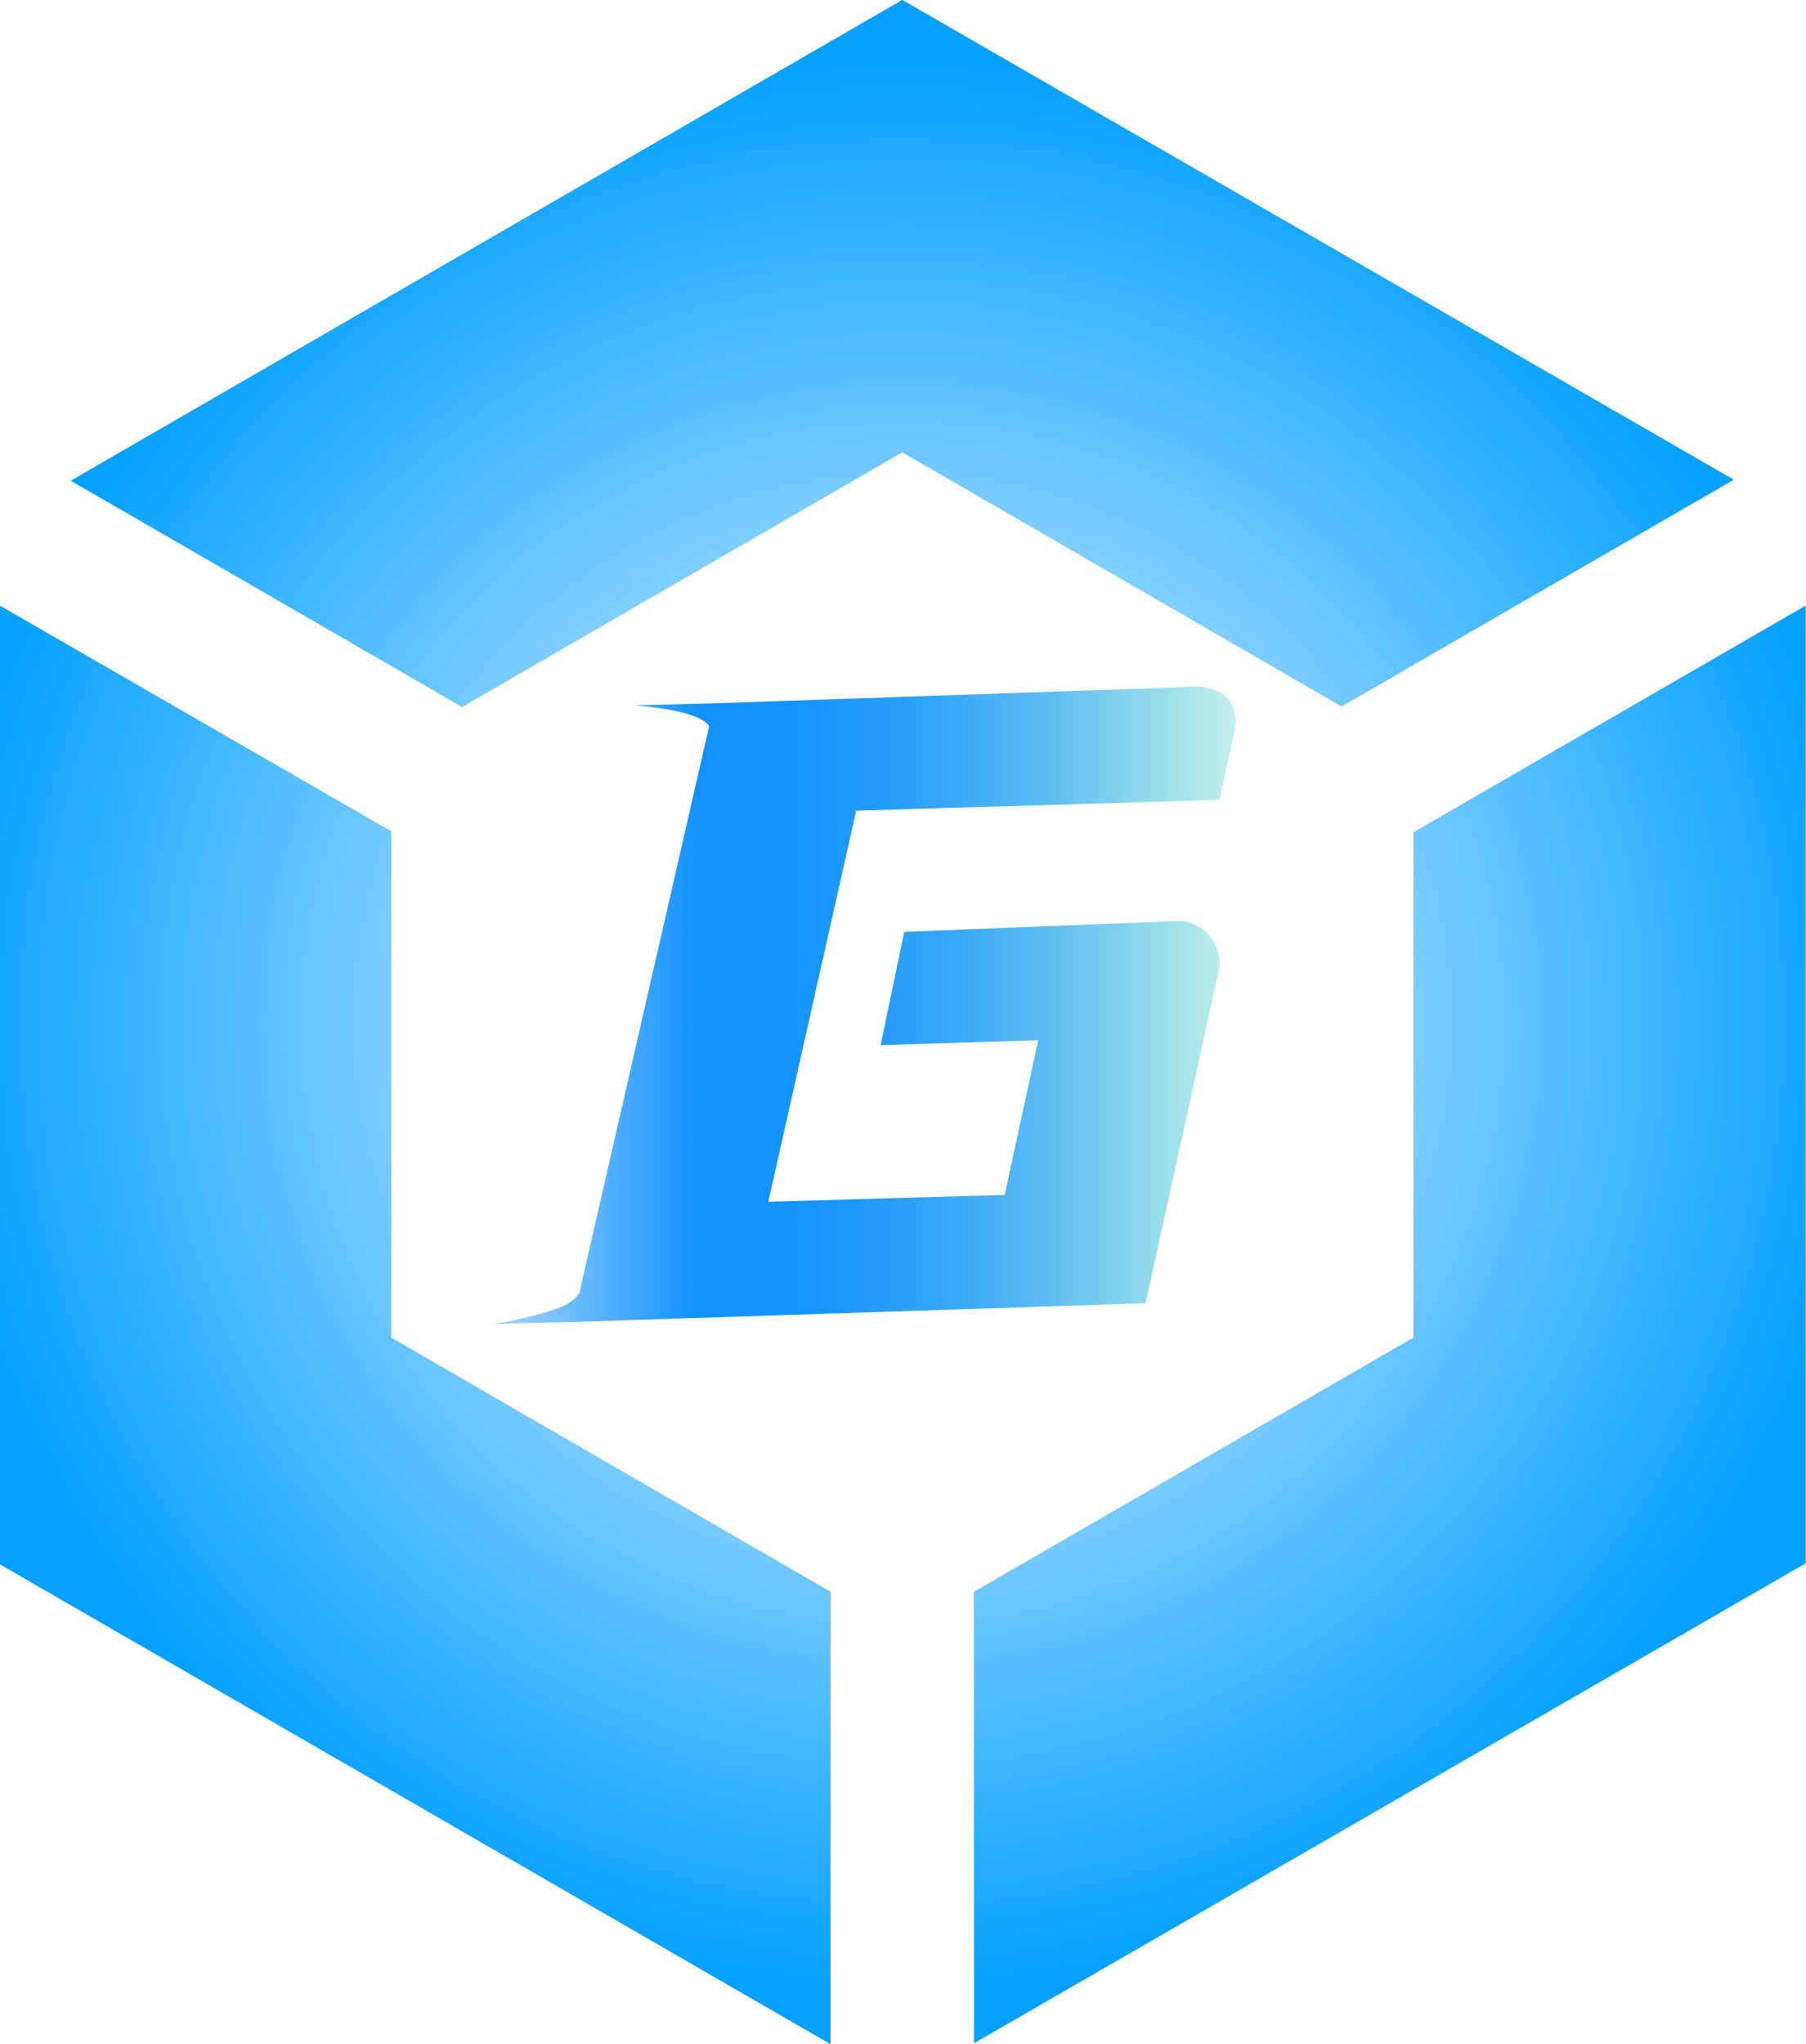
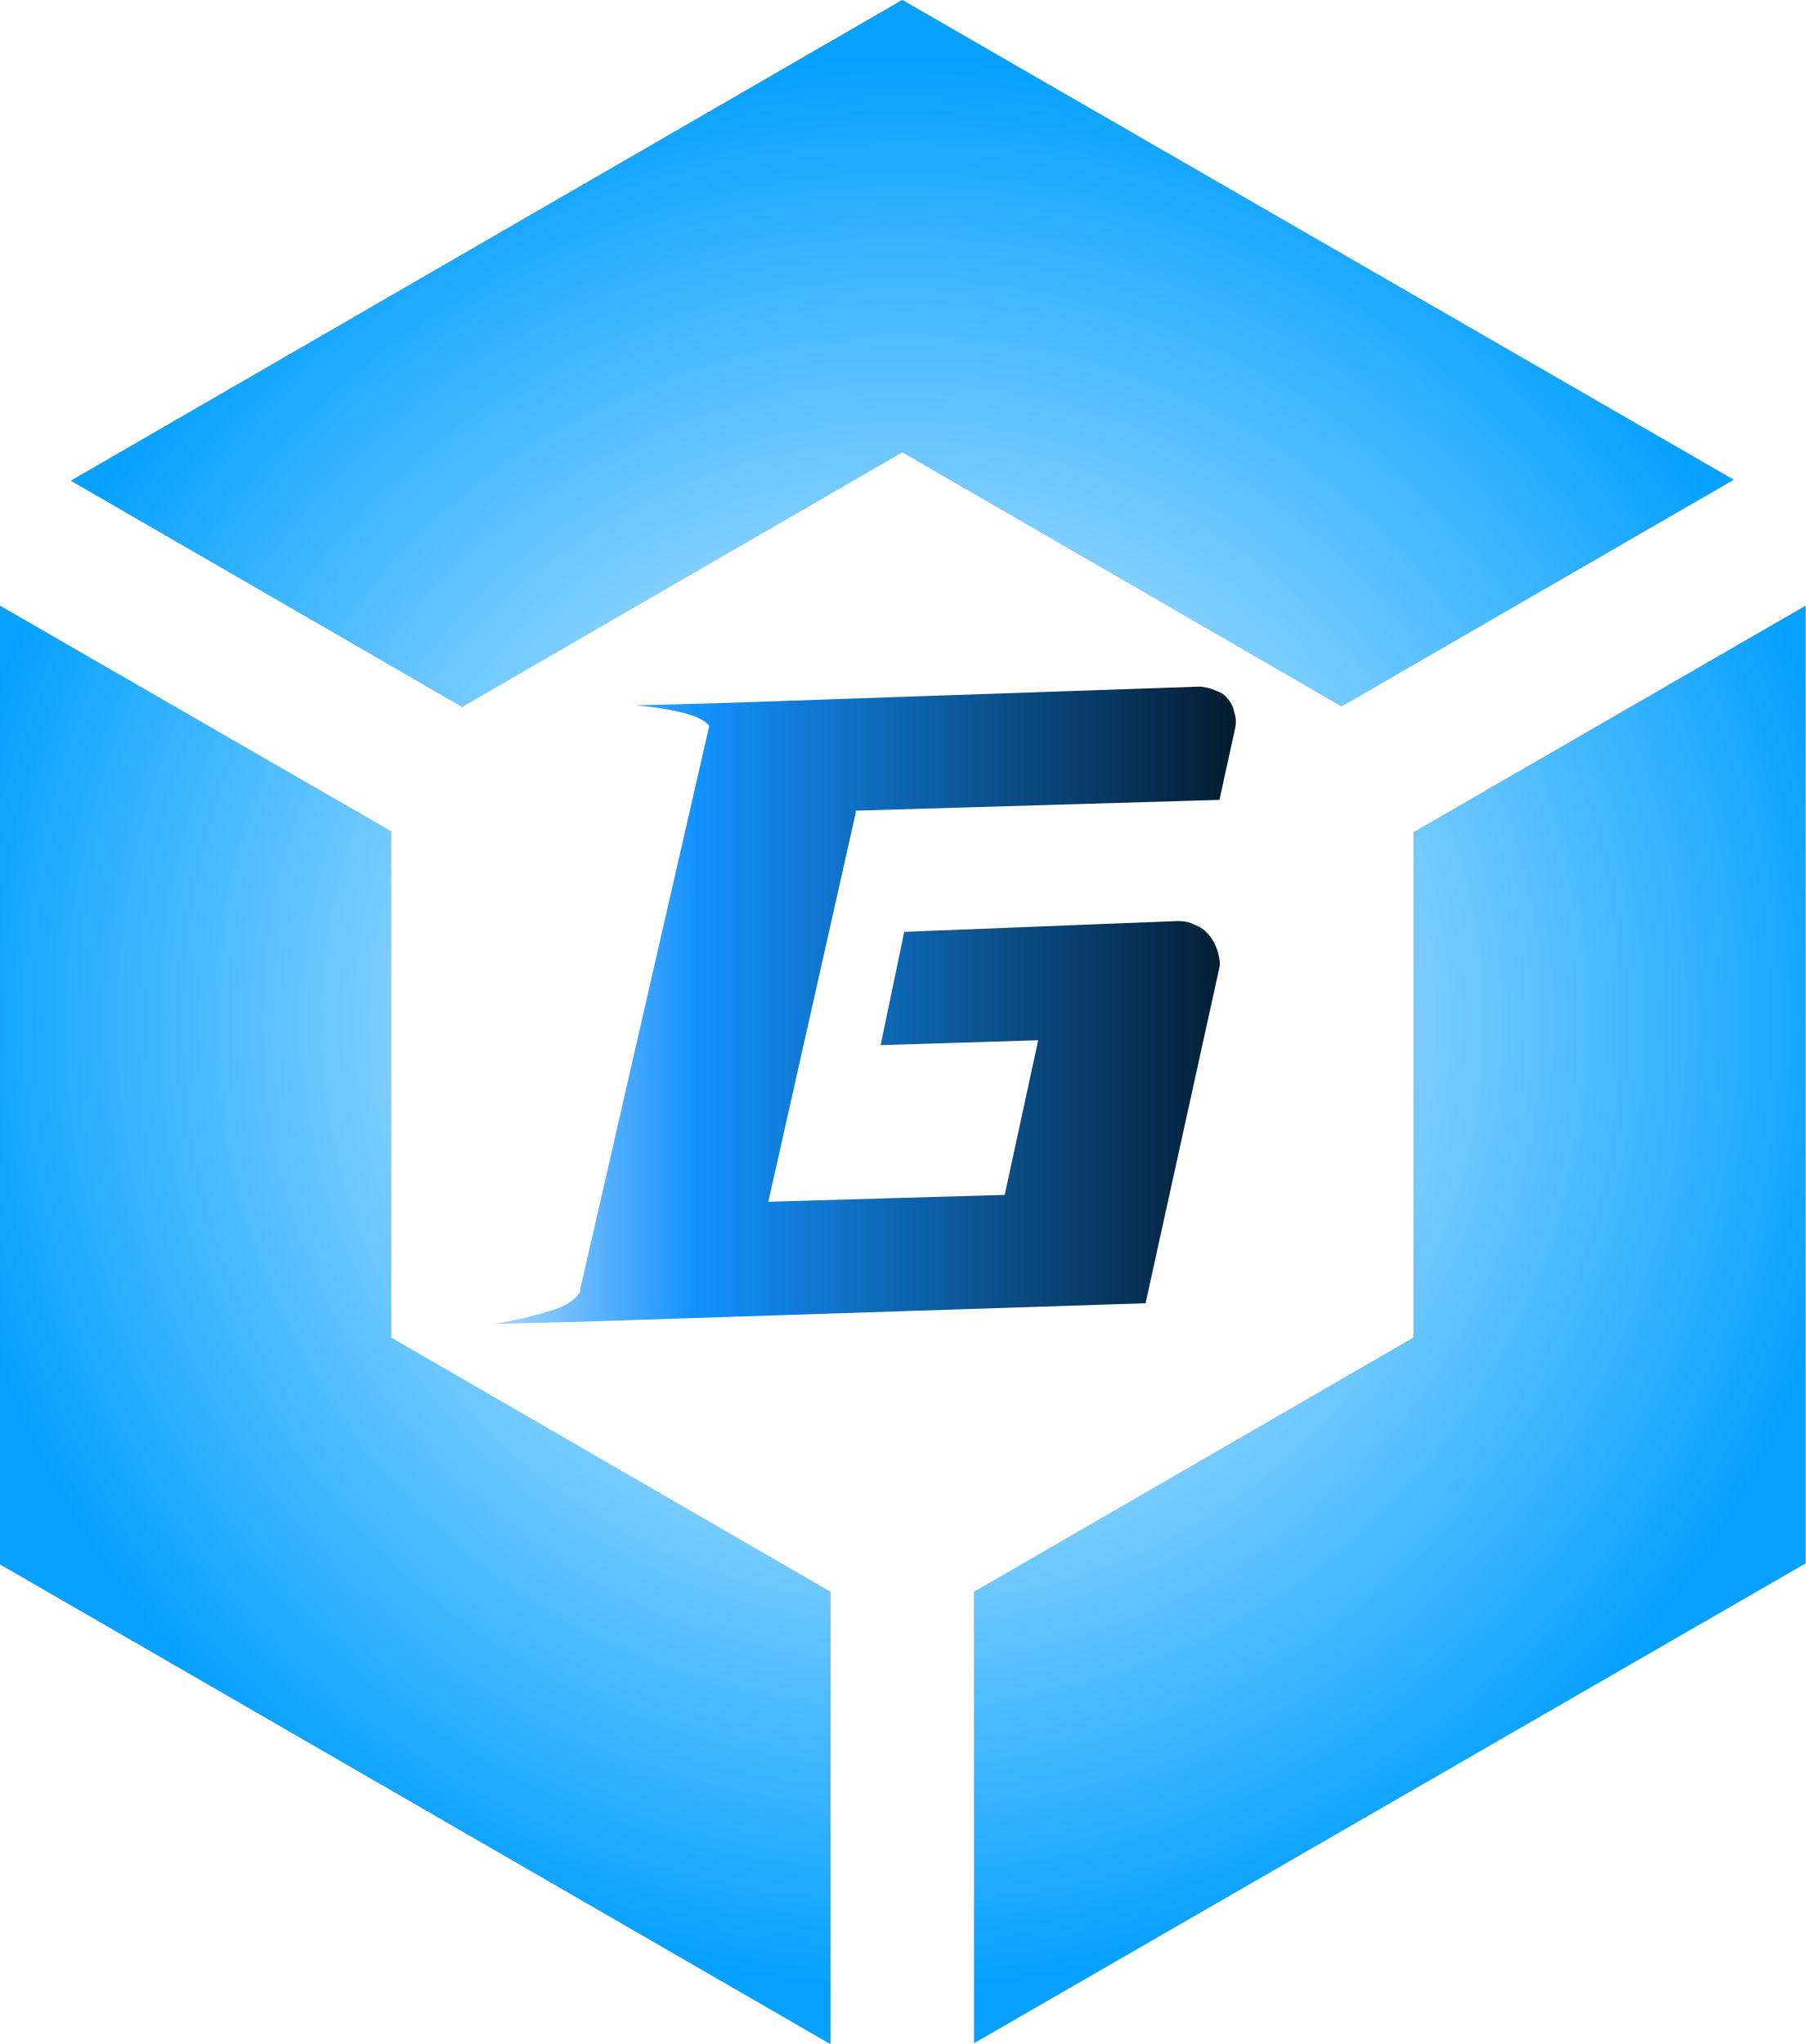
- <svg xmlns="http://www.w3.org/2000/svg" id="_图层_1" viewBox="0 0 18.33 20.75">
+ <svg xmlns="http://www.w3.org/2000/svg" id="_图层_1" data-name="图层_1" viewBox="0 0 18.33 20.75">
  <defs>
    <style>
      .cls-1 {
-         fill: url(#_未命名的渐变_2);
+         fill: url(#_未命名的渐变_1773);
      }

      .cls-2 {
-         fill: url(#_未命名的渐变_3);
+         fill: url(#_未命名的渐变_960);
      }

      .cls-3 {
-         fill: url(#_未命名的渐变);
-       }
- 
-       .cls-4 {
-         fill: url(#_未命名的渐变_132);
-       }
- 
-       .cls-5 {
        fill: #5d9cf9;
      }
    </style>
-     <radialGradient id="_未命名的渐变" data-name="未命名的渐变" cx="9.16" cy="11.62" fx="9.16" fy="11.62" r="9.79" gradientTransform="translate(0 22) scale(1 -1)" gradientUnits="userSpaceOnUse">
+     <radialGradient id="_未命名的渐变_960" data-name="未命名的渐变 960" cx="9.16" cy="10.38" fx="9.16" fy="10.38" r="9.79" gradientUnits="userSpaceOnUse">
      <stop offset="0" stop-color="#fff" />
      <stop offset="1" stop-color="#06a1ff" />
    </radialGradient>
-     <radialGradient id="_未命名的渐变_2" data-name="未命名的渐变 2" cx="9.16" cy="11.62" fx="9.16" fy="11.62" r="9.79" gradientTransform="translate(0 22) scale(1 -1)" gradientUnits="userSpaceOnUse">
-       <stop offset="0" stop-color="#fff" />
-       <stop offset="1" stop-color="#06a1ff" />
-     </radialGradient>
-     <radialGradient id="_未命名的渐变_3" data-name="未命名的渐变 3" cx="9.16" cy="11.62" fx="9.16" fy="11.62" r="9.79" gradientTransform="translate(0 22) scale(1 -1)" gradientUnits="userSpaceOnUse">
-       <stop offset="0" stop-color="#fff" />
-       <stop offset="1" stop-color="#06a1ff" />
-     </radialGradient>
-     <linearGradient id="_未命名的渐变_132" data-name="未命名的渐变 132" x1="3.75" y1="11.79" x2="13.8" y2="11.79" gradientTransform="translate(0 22) scale(1 -1)" gradientUnits="userSpaceOnUse">
+     <linearGradient id="_未命名的渐变_1773" data-name="未命名的渐变 1773" x1="3.75" y1="10.21" x2="13.8" y2="10.21" gradientUnits="userSpaceOnUse">
      <stop offset="0" stop-color="#fff" />
      <stop offset=".33" stop-color="#1392ff" />
-       <stop offset=".44" stop-color="#1493fd" stop-opacity=".99" />
-       <stop offset=".52" stop-color="#1997fa" stop-opacity=".95" />
-       <stop offset=".6" stop-color="#219ff5" stop-opacity=".88" />
-       <stop offset=".68" stop-color="#2ca9ed" stop-opacity=".78" />
-       <stop offset=".75" stop-color="#3ab6e3" stop-opacity=".66" />
-       <stop offset=".82" stop-color="#4cc7d6" stop-opacity=".51" />
-       <stop offset=".89" stop-color="#61dac8" stop-opacity=".33" />
-       <stop offset=".96" stop-color="#78f0b7" stop-opacity=".13" />
-       <stop offset="1" stop-color="#88ffad" stop-opacity="0" />
+       <stop offset="1" stop-color="#000" />
    </linearGradient>
  </defs>
-   <g id="_图层_1-2">
+   <g id="_图层_1-2" data-name="_图层_1">
    <g>
-       <path class="cls-5" d="M8.43,16.16l-4.46-2.58v-5.14L0,6.15v9.73l8.43,4.87v-4.58h0Z" />
-       <path class="cls-5" d="M4.7,7.17l4.46-2.58,4.46,2.58,3.98-2.3L9.16,0,.72,4.88l3.98,2.3h0Z" />
-       <path class="cls-5" d="M14.35,13.58l-4.46,2.58v4.58l8.44-4.87V6.15l-3.98,2.3v5.14h0Z" />
+       <path class="cls-3" d="M8.43,16.16l-4.46-2.58v-5.14L0,6.15v9.73l8.43,4.87v-4.58h0Z" />
+       <path class="cls-3" d="M4.7,7.17l4.46-2.58,4.46,2.58,3.98-2.3L9.16,0,.72,4.88l3.98,2.3h0Z" />
+       <path class="cls-3" d="M14.35,13.58l-4.46,2.58v4.58l8.44-4.87V6.15l-3.98,2.3v5.14h0Z" />
    </g>
    <g>
-       <path class="cls-3" d="M8.43,16.16l-4.46-2.58v-5.14L0,6.15v9.73l8.43,4.87v-4.58h0Z" />
-       <path class="cls-1" d="M4.7,7.17l4.46-2.58,4.46,2.58,3.98-2.3L9.16,0,.72,4.88l3.98,2.3h0Z" />
+       <path class="cls-2" d="M8.43,16.16l-4.46-2.58v-5.14L0,6.15v9.73l8.43,4.87v-4.58h0Z" />
+       <path class="cls-2" d="M4.7,7.17l4.46-2.58,4.46,2.58,3.98-2.3L9.16,0,.72,4.88l3.98,2.3h0Z" />
      <path class="cls-2" d="M14.35,13.58l-4.46,2.58v4.58l8.44-4.87V6.15l-3.98,2.3v5.14h0Z" />
    </g>
  </g>
  <g id="_图层_2">
-     <path class="cls-4" d="M8.69,8.24l-.89,3.96,2.4-.07.34-1.57-1.6.05.24-1.15,2.78-.11c.06,0,.12.01.17.04.06.02.11.06.14.1.04.04.07.1.09.16.02.07.03.13.02.17l-.75,3.41-5.8.19-.83.02c.22-.03.41-.08.58-.13s.27-.12.3-.19c0,.02,0,.04-.01.06l.02-.07h0v-.02l1.31-5.72c-.07-.1-.32-.17-.75-.21l.8-.02,4.94-.17s.09.01.15.04c.06.02.1.05.12.08.03.03.06.08.07.14.02.06.02.11.01.16l-.16.73-3.7.11h0ZM5.9,13.12h-.01s.01-.03.02-.04h0v.03h0ZM7.22,7.41s0,.06,0,.04v-.04Z" />
+     <path class="cls-1" d="M8.69,8.24l-.89,3.96,2.4-.07.34-1.57-1.6.05.24-1.15,2.78-.11c.06,0,.12.01.17.04.06.02.11.06.14.1.04.04.07.1.09.16.02.07.03.13.02.17l-.75,3.41-5.8.19-.83.02c.22-.03.41-.08.58-.13s.27-.12.3-.19c0,.02,0,.04-.01.06l.02-.07h0v-.02l1.31-5.72c-.07-.1-.32-.17-.75-.21l.8-.02,4.94-.17s.09.01.15.04c.06.02.1.05.12.08.03.03.06.08.07.14.02.06.02.11.01.16l-.16.73-3.7.11h0ZM5.9,13.12h-.01s.01-.03.02-.04h0v.03h0ZM7.22,7.41s0,.06,0,.04v-.04Z" />
  </g>
</svg>
